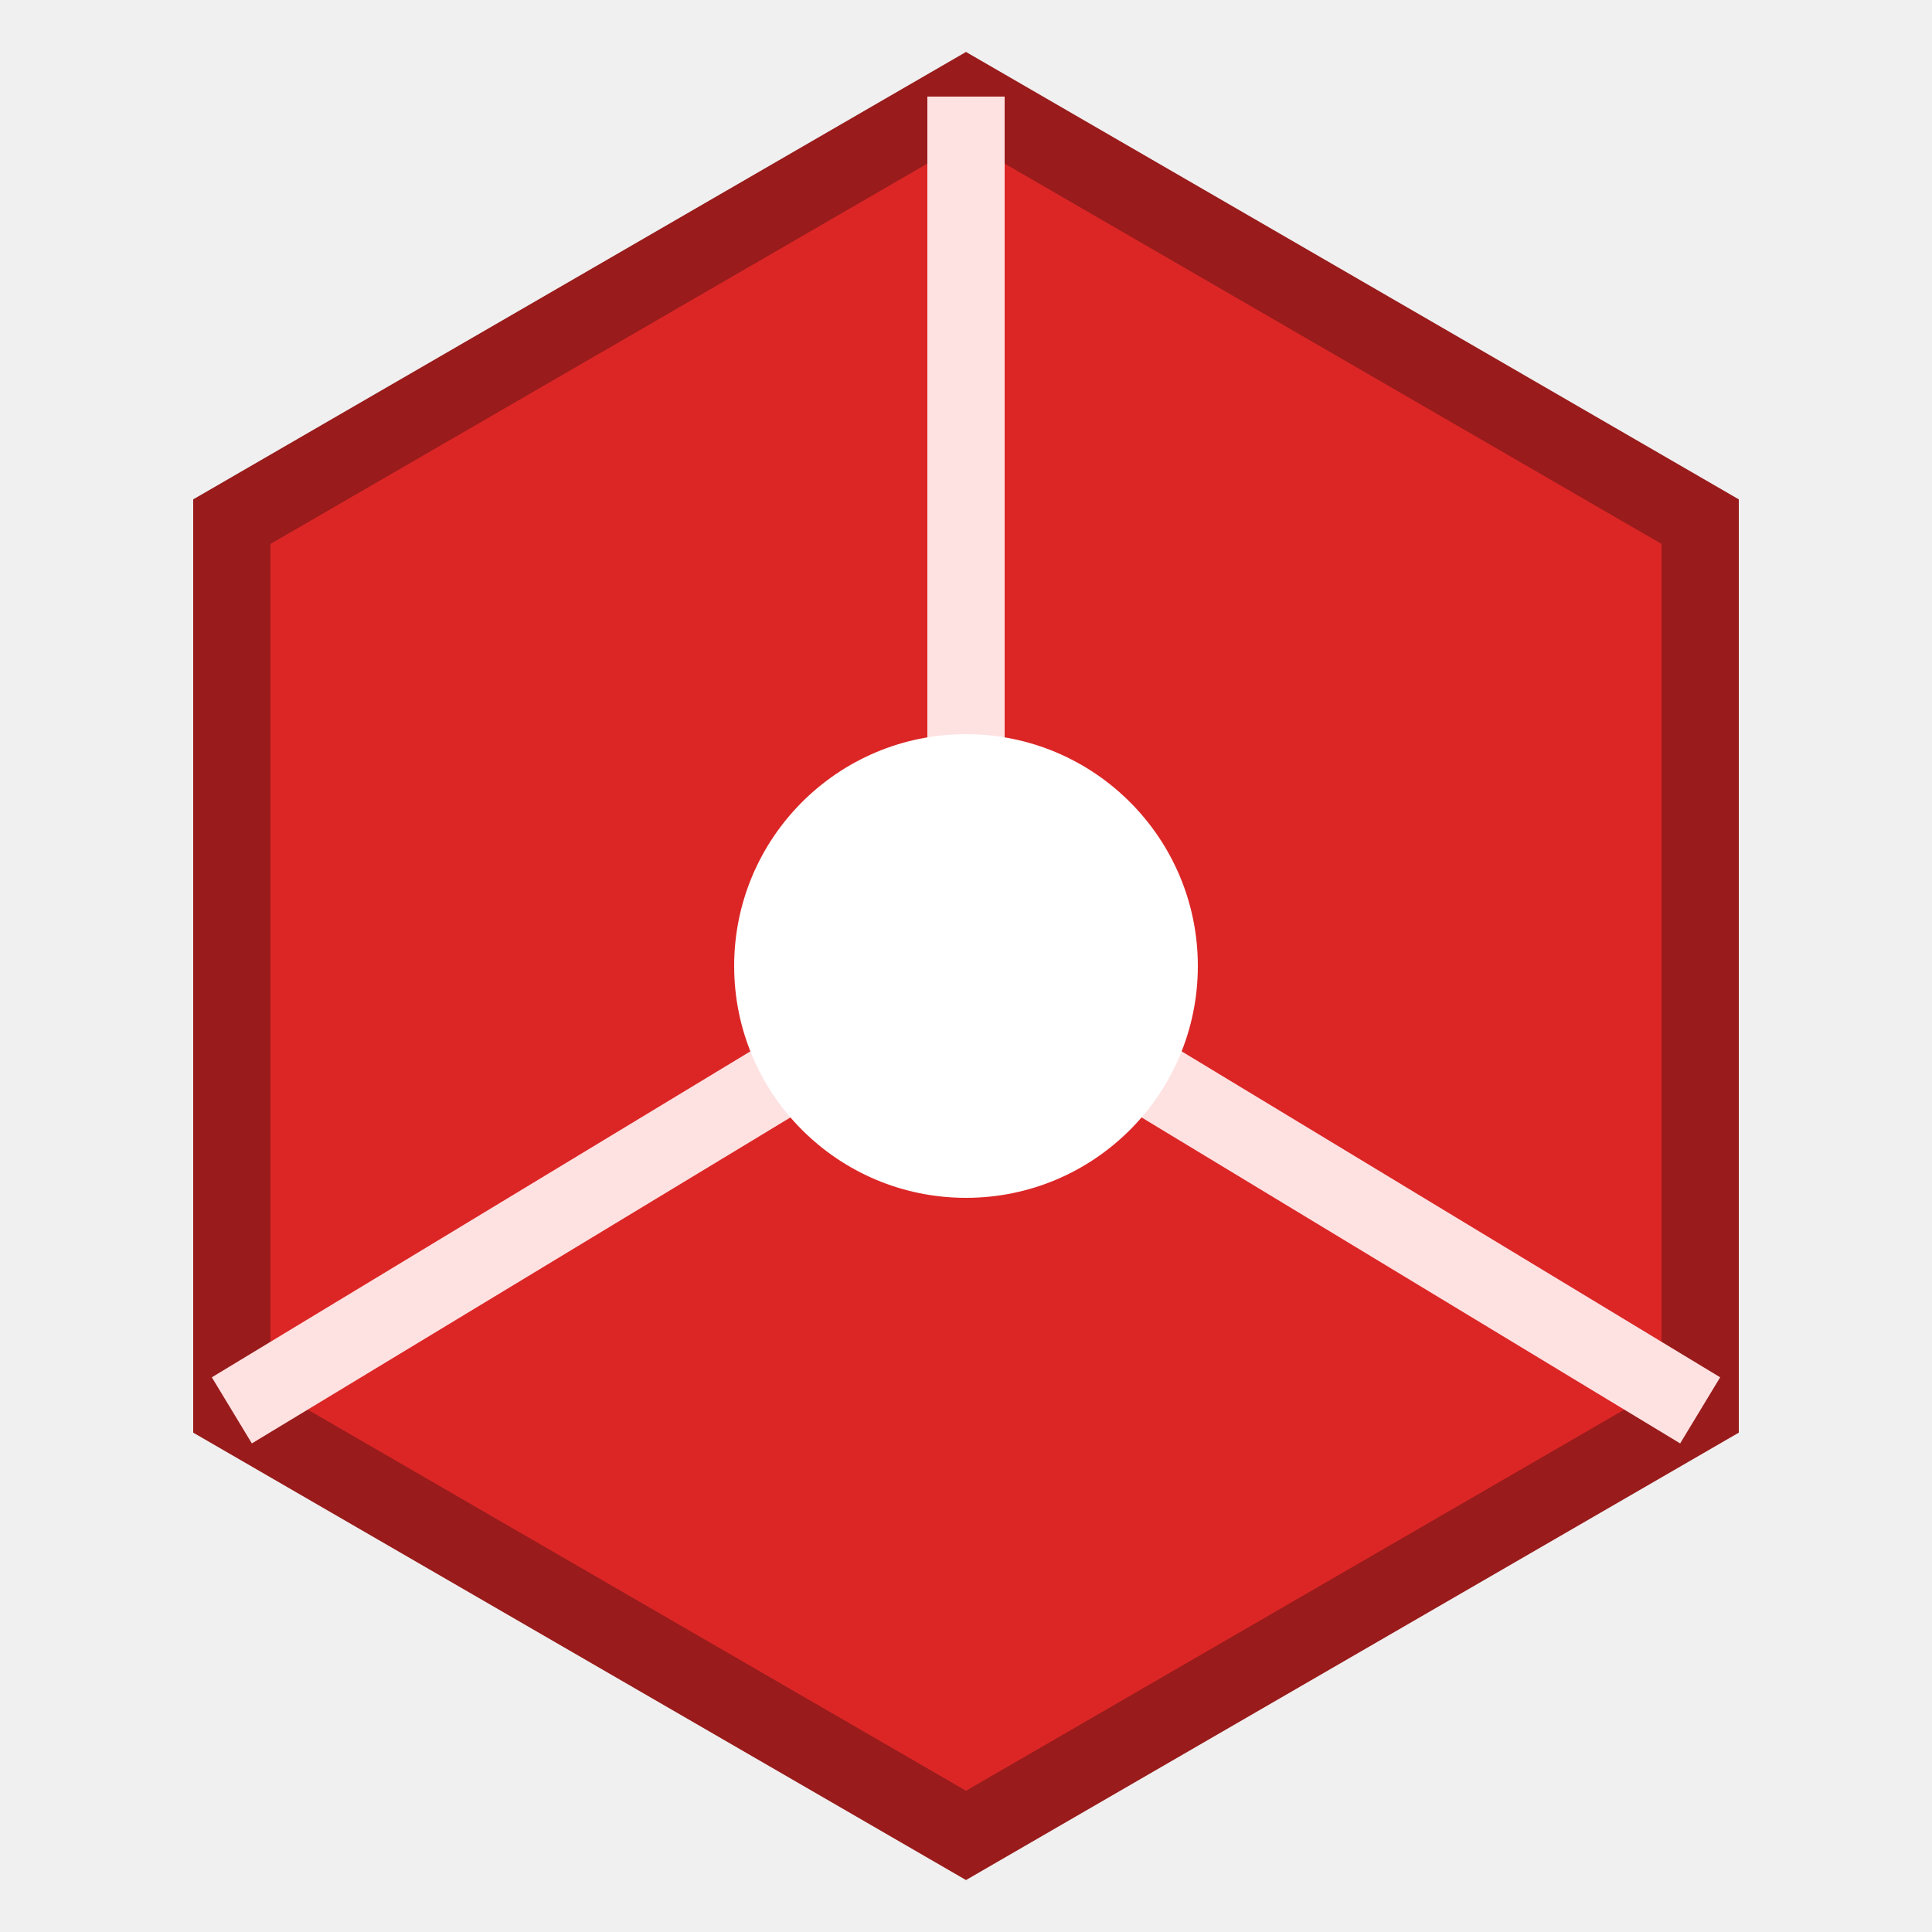
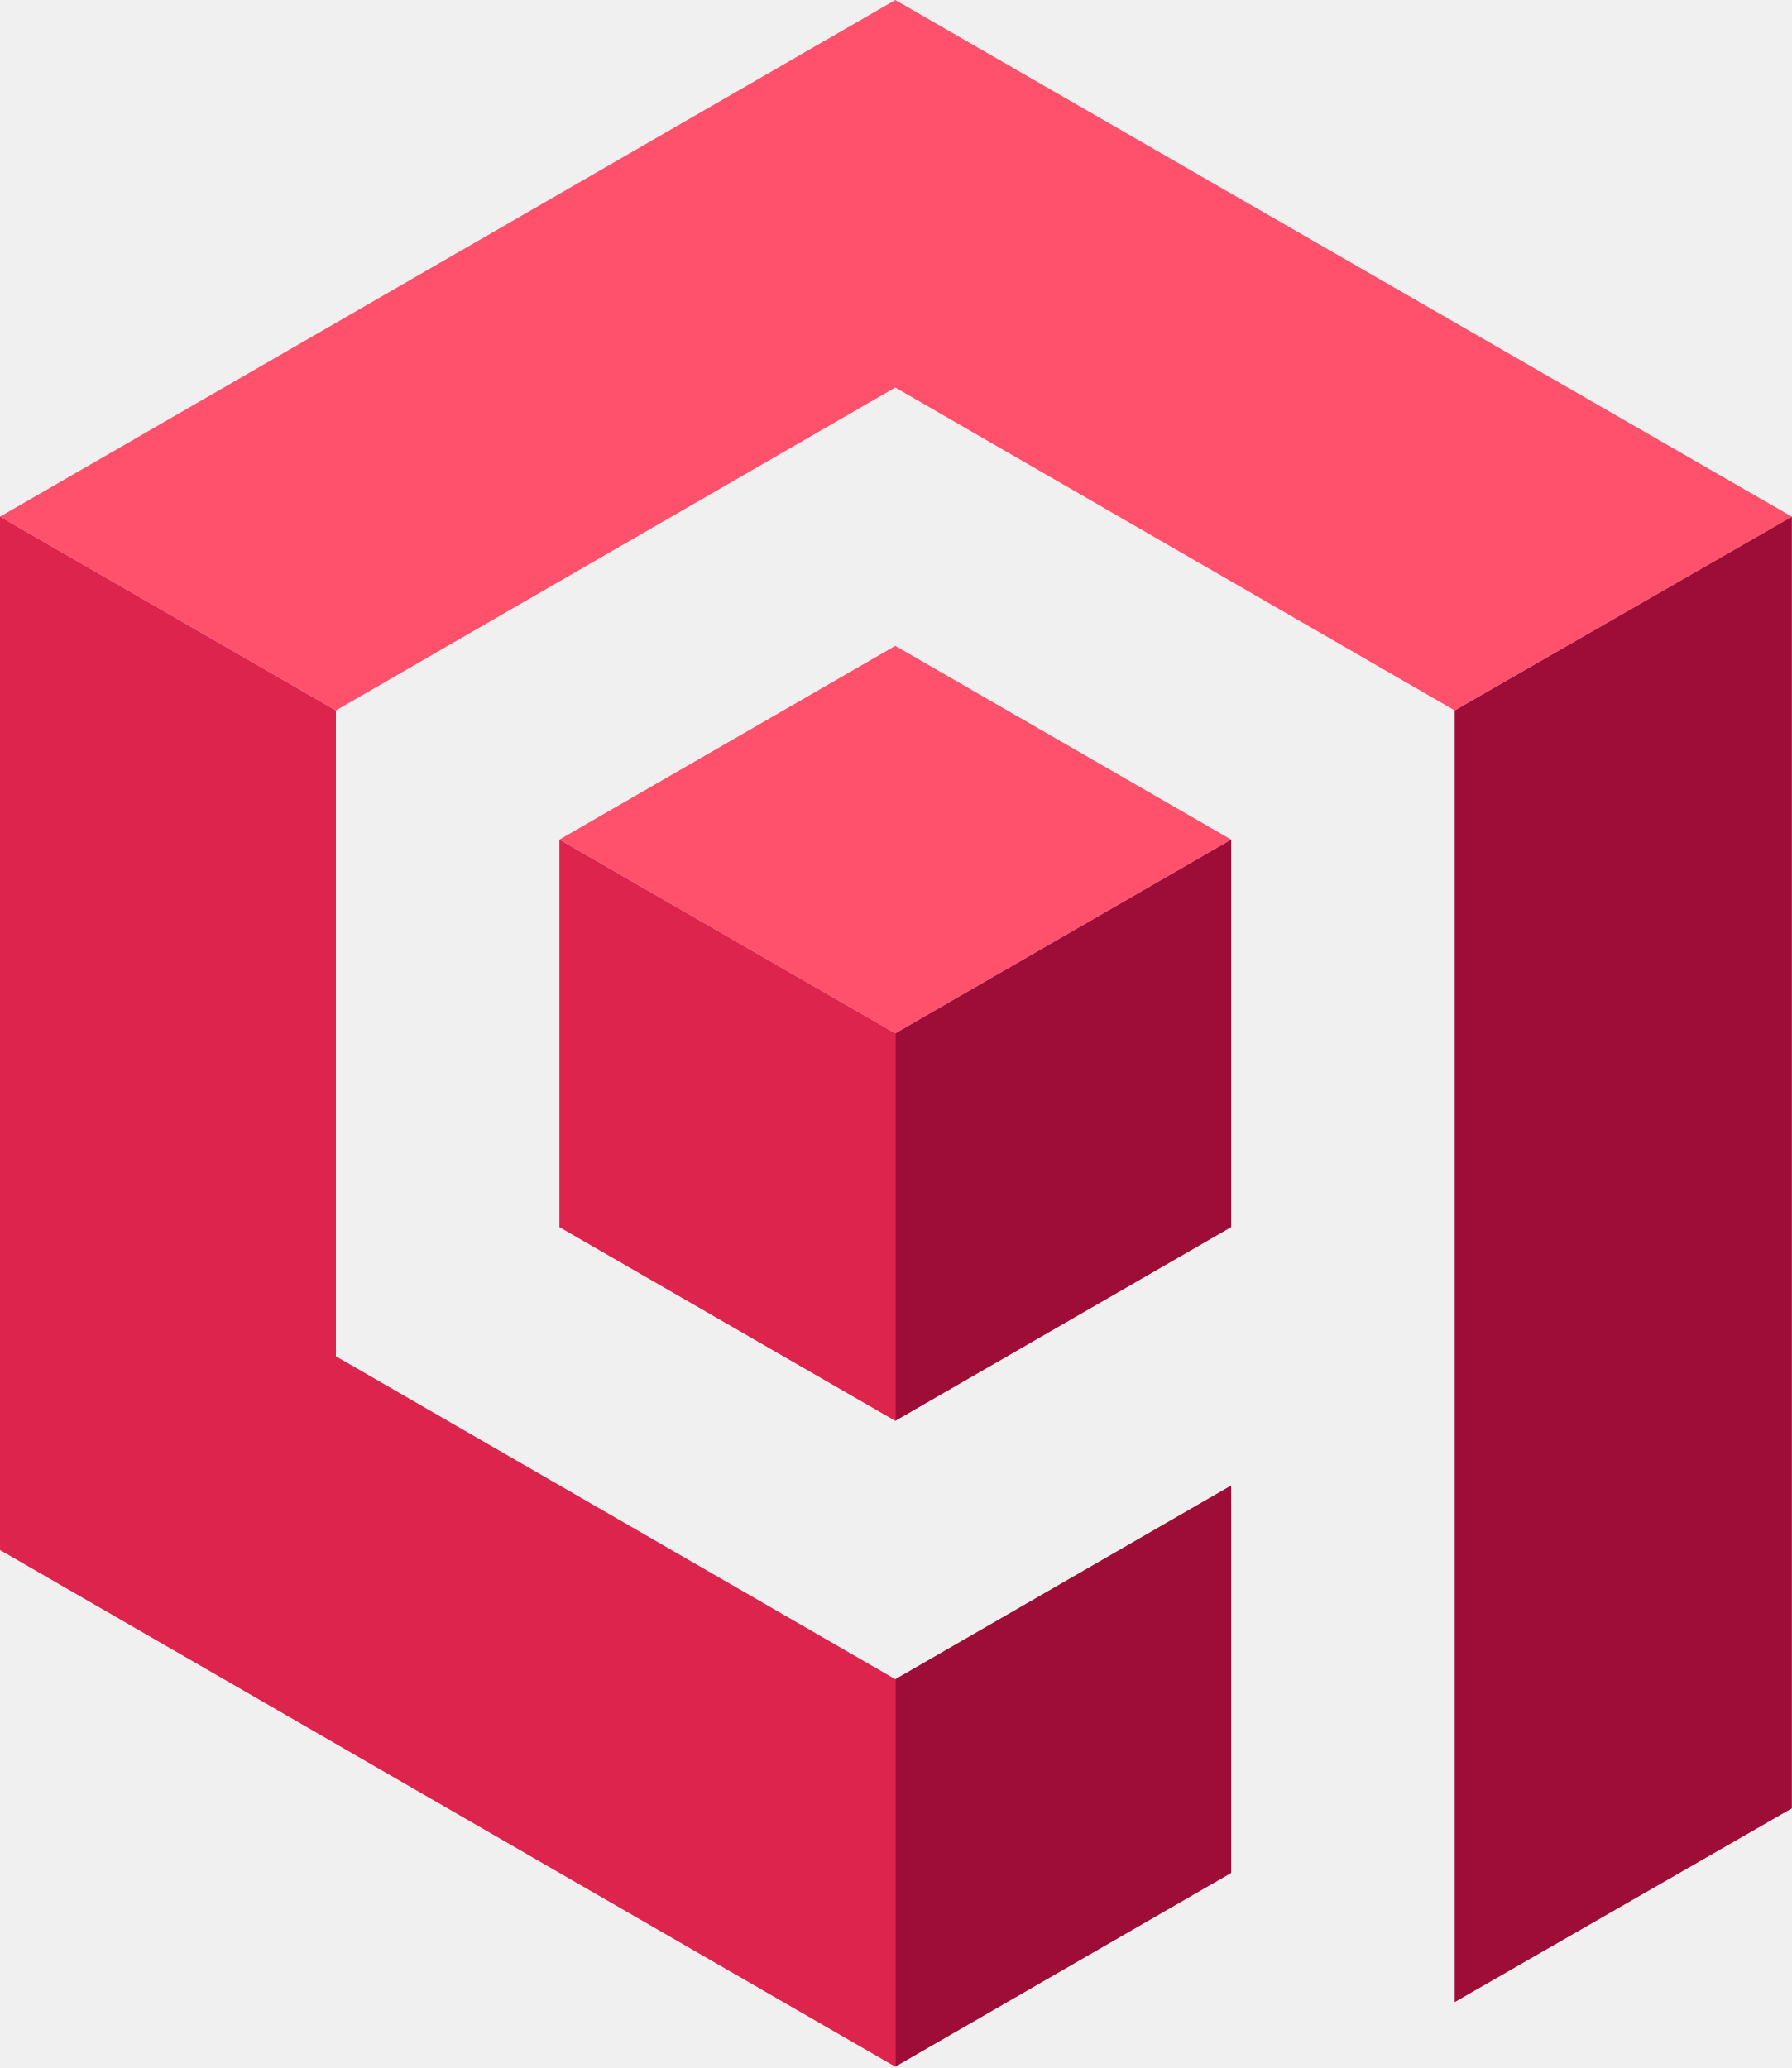
- <svg xmlns="http://www.w3.org/2000/svg" viewBox="0 0 100 100" fill="none">
-   <path d="M50 5 L88 27 L88 73 L50 95 L12 73 L12 27 Z" fill="#DC2626" stroke="#991B1B" stroke-width="4" />
-   <path d="M50 5 L50 50 L88 73" fill="none" stroke="#FEE2E2" stroke-width="4" />
-   <path d="M50 50 L12 73" fill="none" stroke="#FEE2E2" stroke-width="4" />
-   <circle cx="50" cy="50" r="12" fill="#FFFFFF" />
+ <svg xmlns="http://www.w3.org/2000/svg" viewBox="0 0 1387 1601">
+   <path fill="#FF516B" d="M693 0l694 400-261 150-433-250-433 250L0 400z" />
+   <path fill="#DC244C" d="M0 400l260 150v500l433 250v300L0 1200z" />
+   <path fill="#9E0D38" d="M1387 400v1000l-261 150V550zM693 1300l260-150v300l-260 150z" />
+   <path fill="#FF516B" d="M433 650l260-150 260 150-260 150z" />
+   <path fill="#DC244C" d="M433 650l260 150v300L433 950z" />
+   <path fill="#9E0D38" d="M693 800l260-150v300l-260 150z" />
</svg>
